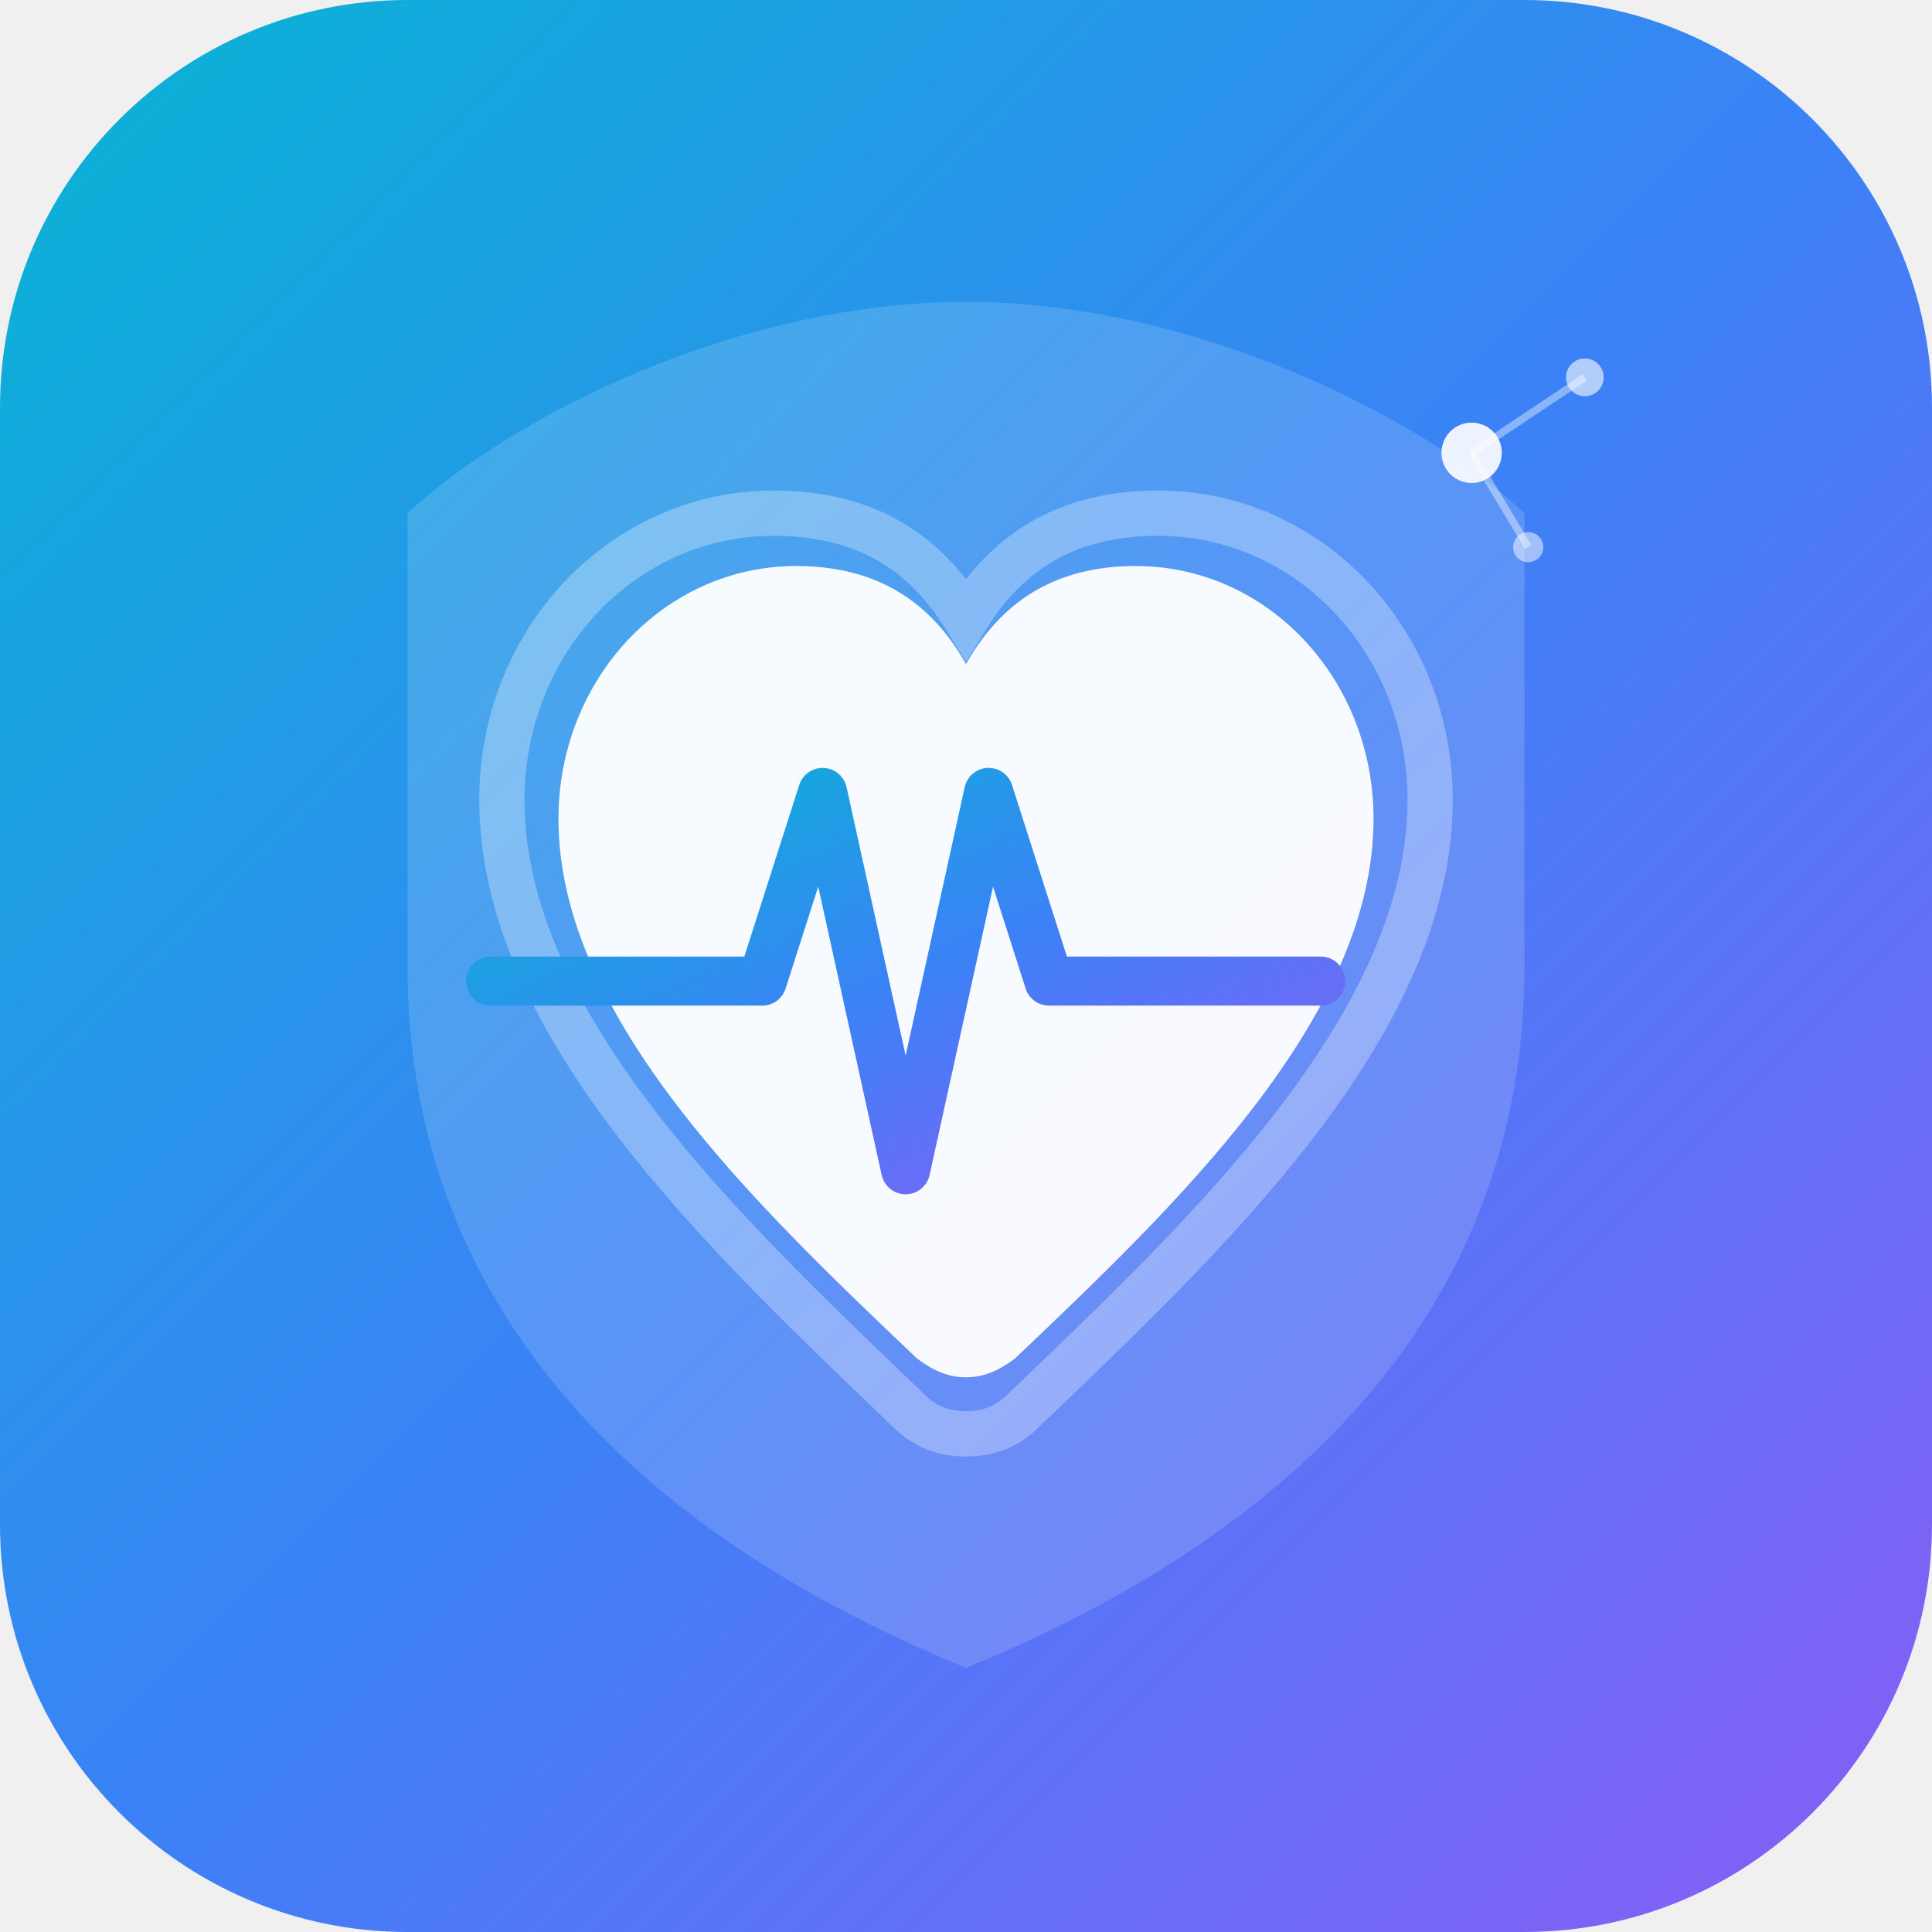
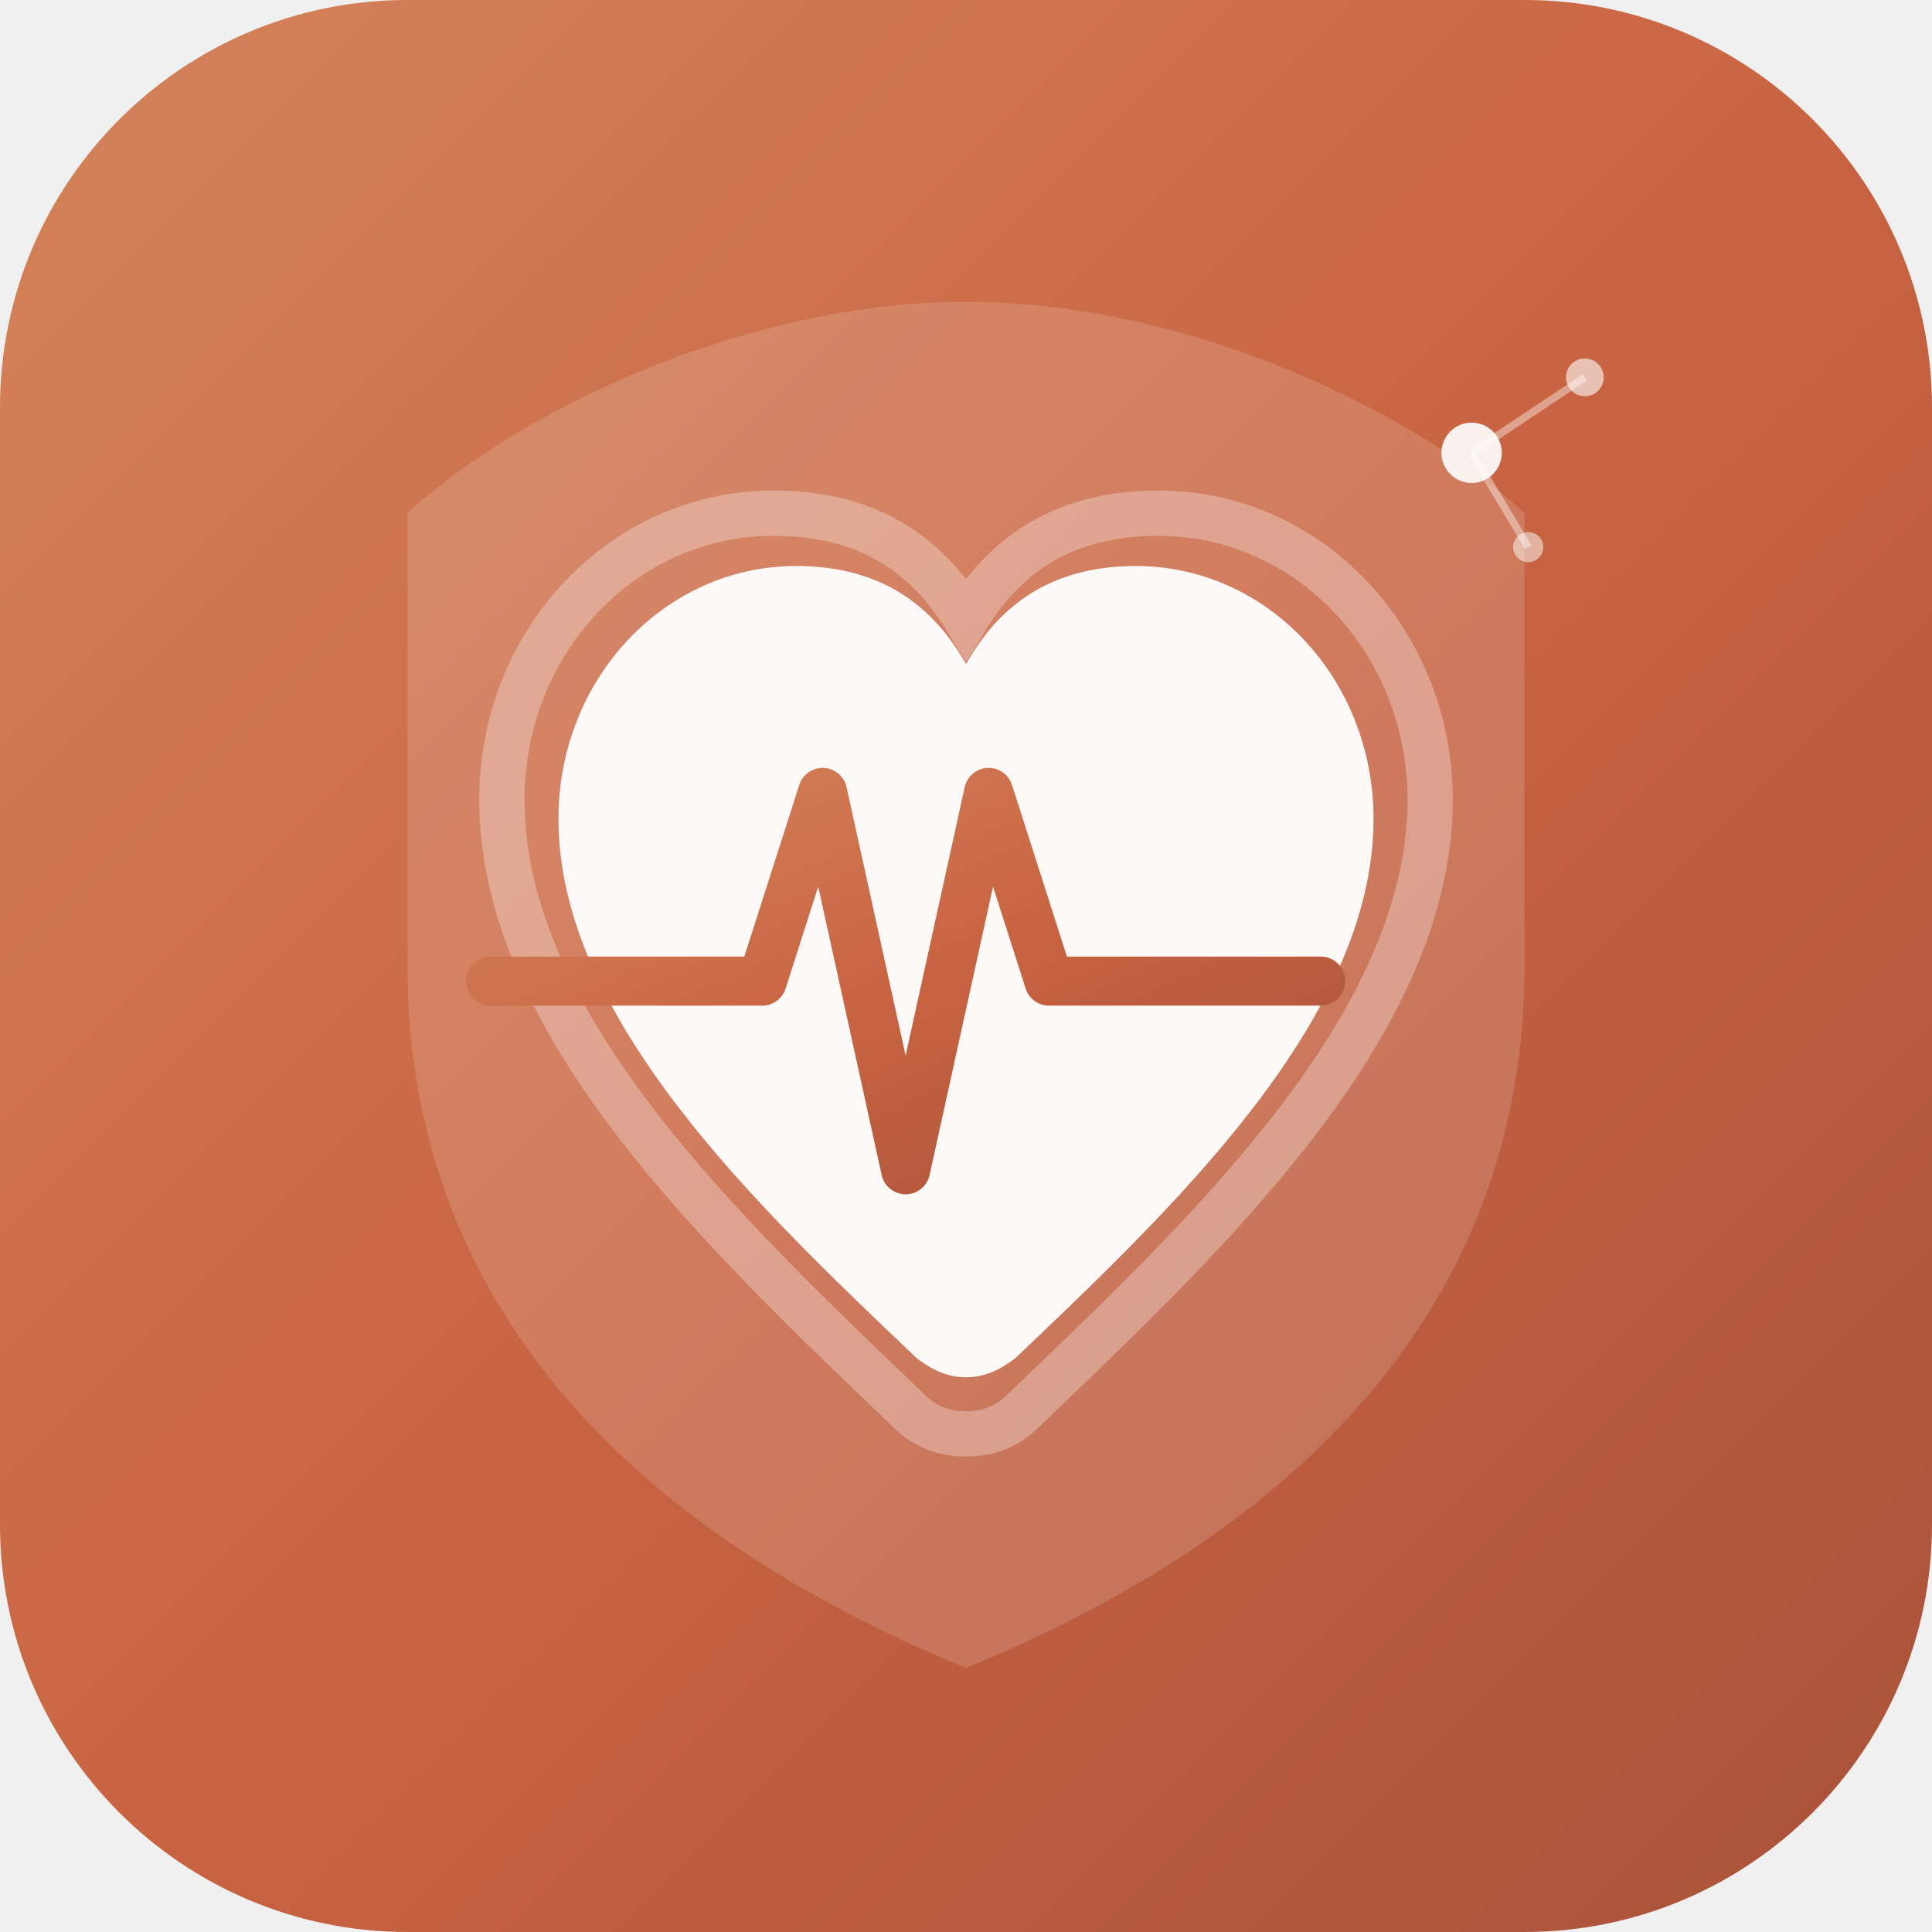
<svg xmlns="http://www.w3.org/2000/svg" viewBox="0 0 512 512">
  <defs>
    <linearGradient id="bg" x1="0%" y1="0%" x2="100%" y2="100%">
-       <stop offset="0%" style="stop-color:#06B6D4" />
-       <stop offset="50%" style="stop-color:#3B82F6" />
-       <stop offset="100%" style="stop-color:#8B5CF6" />
+       <stop offset="0%" style="stop-color:#D4845B" />
+       <stop offset="50%" style="stop-color:#C96442" />
+       <stop offset="100%" style="stop-color:#A8523A" />
    </linearGradient>
    <linearGradient id="pulse" x1="0%" y1="0%" x2="100%" y2="0%">
      <stop offset="0%" style="stop-color:#ffffff;stop-opacity:0.6" />
      <stop offset="50%" style="stop-color:#ffffff;stop-opacity:1" />
      <stop offset="100%" style="stop-color:#ffffff;stop-opacity:0.6" />
    </linearGradient>
  </defs>
  <rect width="512" height="512" rx="108" fill="url(#bg)" />
  <path d="M256 80c-60 0-120 30-148 56v120c0 90 60 150 148 186 88-36 148-96 148-186V136C376 110 316 80 256 80z" fill="white" opacity="0.15" />
  <path d="M256 380c-6 0-11-2-15-6-48-46-108-102-108-162 0-42 32-76 72-76 24 0 40 10 51 28 11-18 27-28 51-28 40 0 72 34 72 76 0 60-60 116-108 162-4 4-9 6-15 6z" fill="none" stroke="white" stroke-width="12" opacity="0.3" />
  <path d="M256 365c-5 0-9-2-13-5-42-40-95-90-95-143 0-37 28-67 63-67 22 0 36 10 45 26 9-16 23-26 45-26 35 0 63 30 63 67 0 53-53 103-95 143-4 3-8 5-13 5z" fill="white" opacity="0.95" />
  <path d="M130 260h72l16-50 22 100 22-100 16 50h72" fill="none" stroke="url(#bg)" stroke-width="13" stroke-linecap="round" stroke-linejoin="round" />
  <circle cx="390" cy="120" r="8" fill="white" opacity="0.9" />
  <circle cx="420" cy="100" r="5" fill="white" opacity="0.6" />
  <circle cx="405" cy="145" r="4" fill="white" opacity="0.5" />
  <line x1="390" y1="120" x2="420" y2="100" stroke="white" stroke-width="2" opacity="0.4" />
  <line x1="390" y1="120" x2="405" y2="145" stroke="white" stroke-width="2" opacity="0.4" />
</svg>
